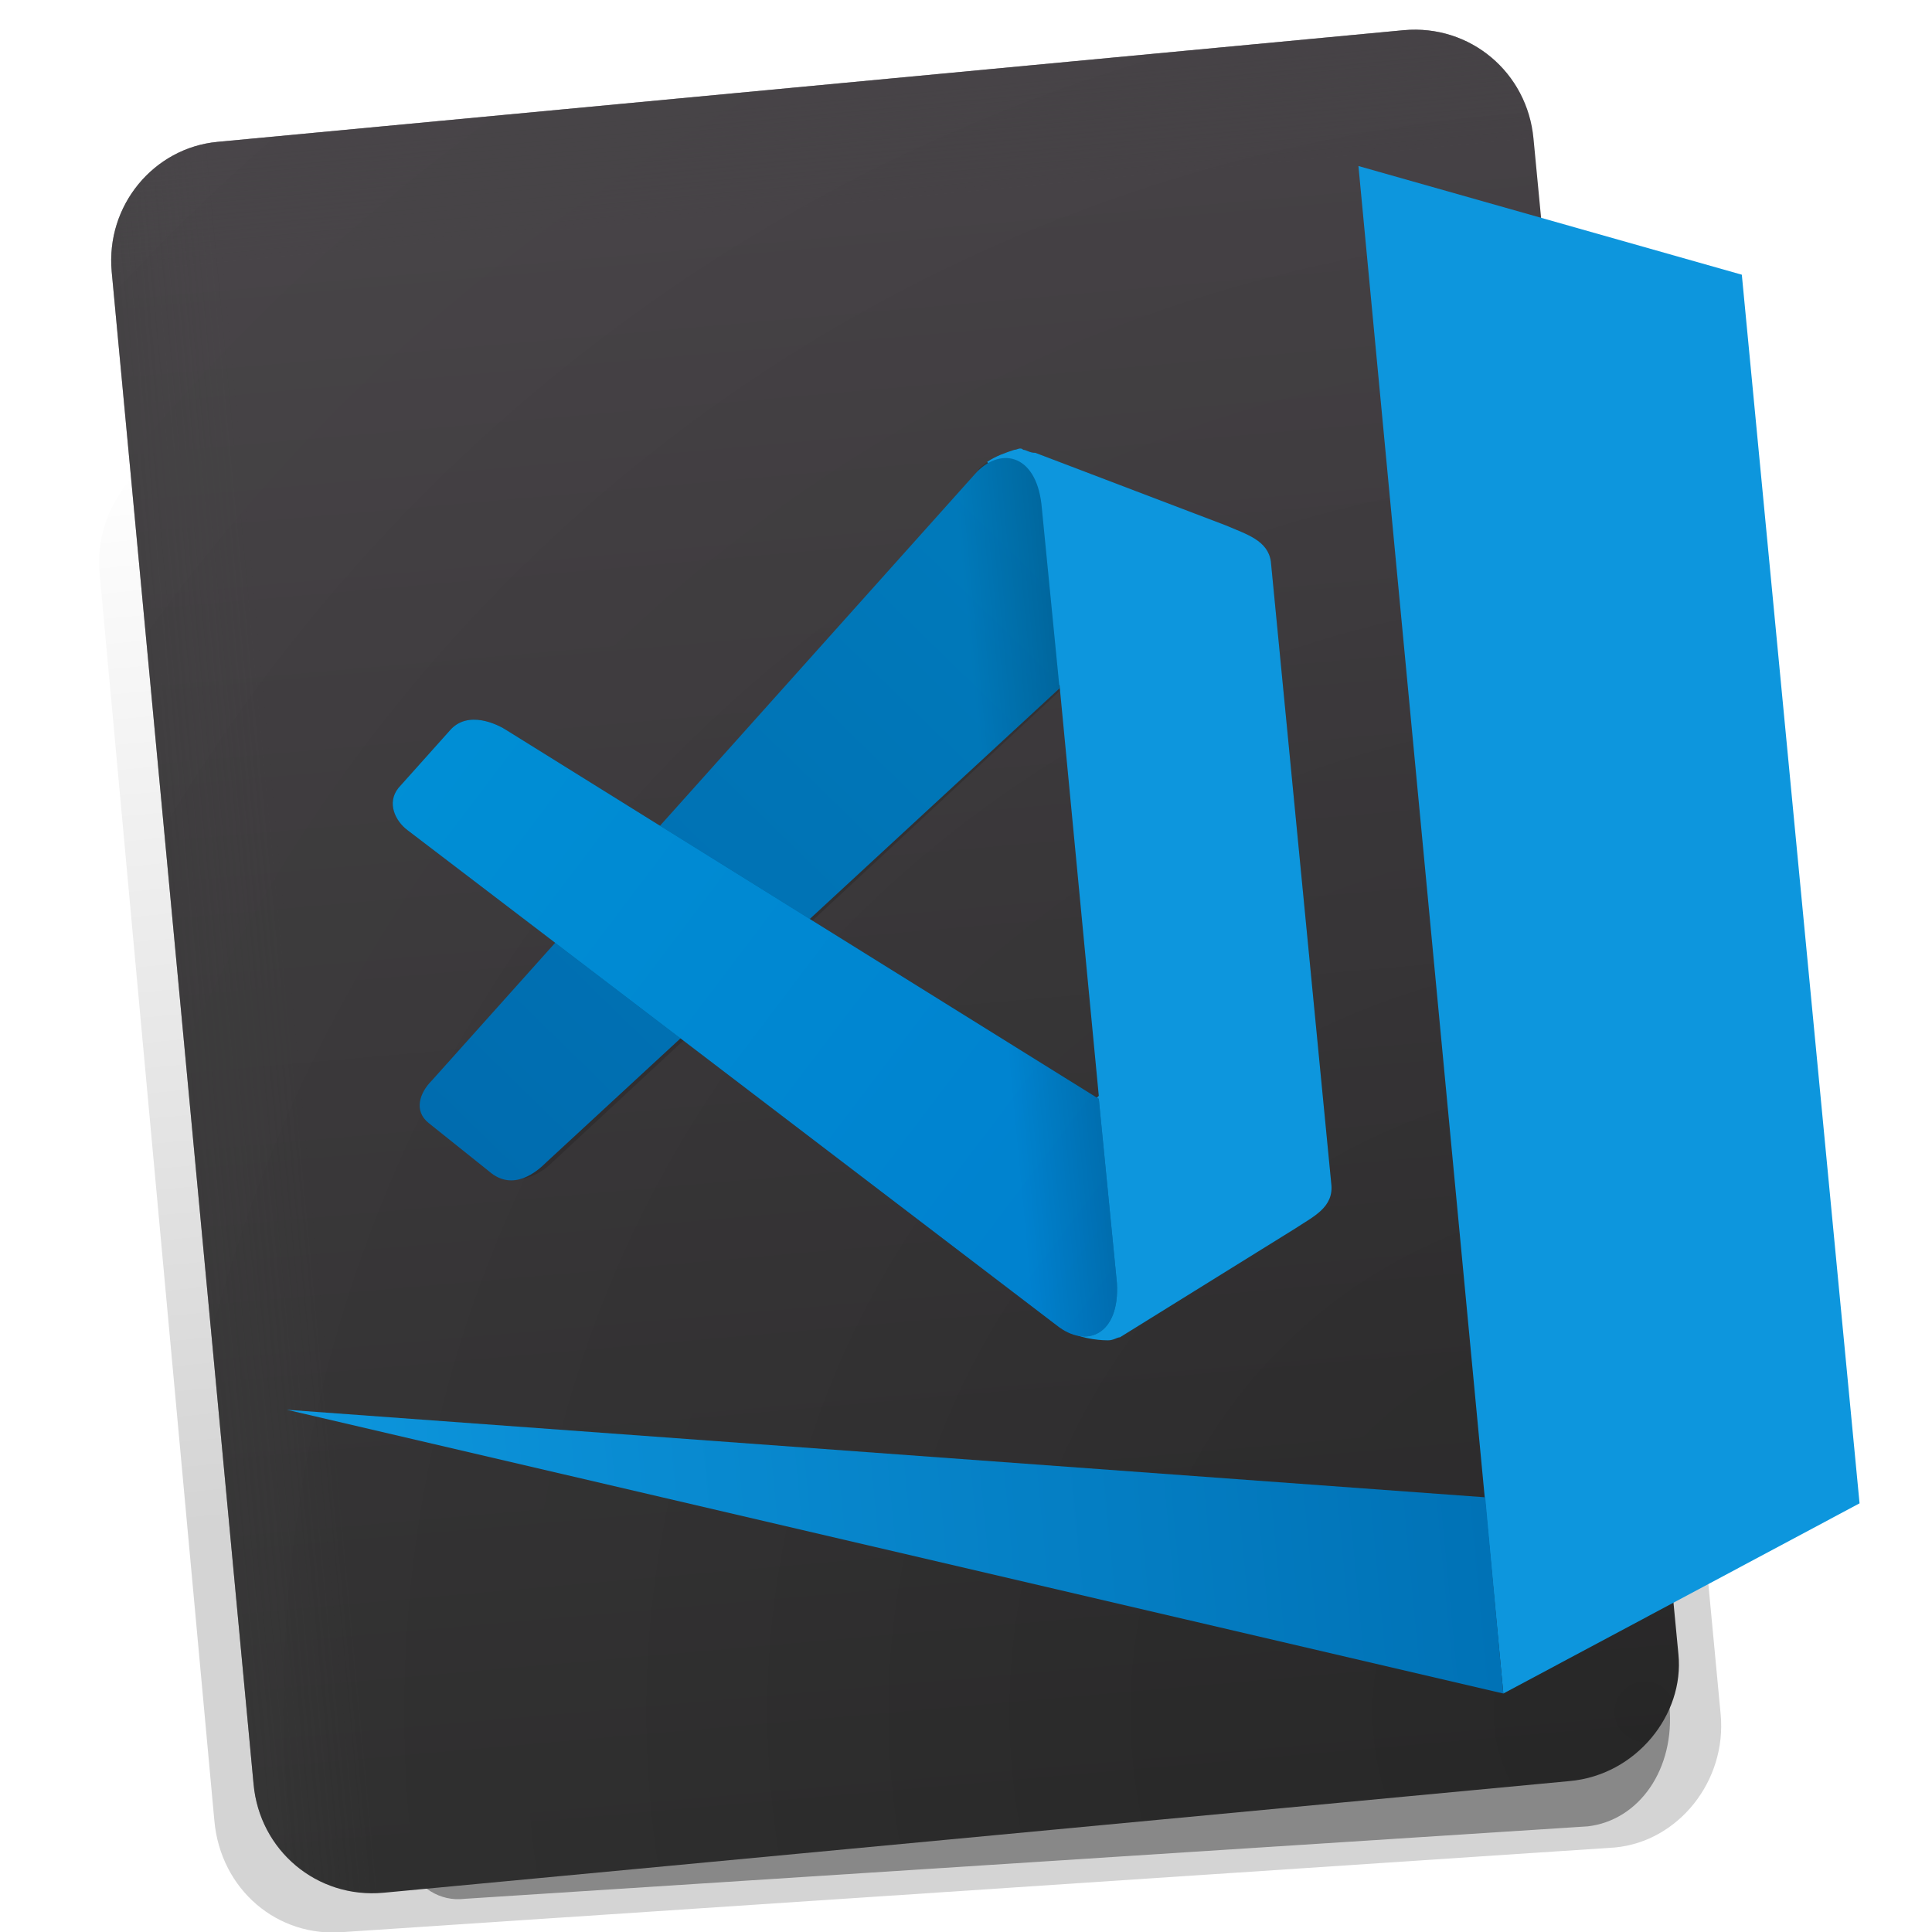
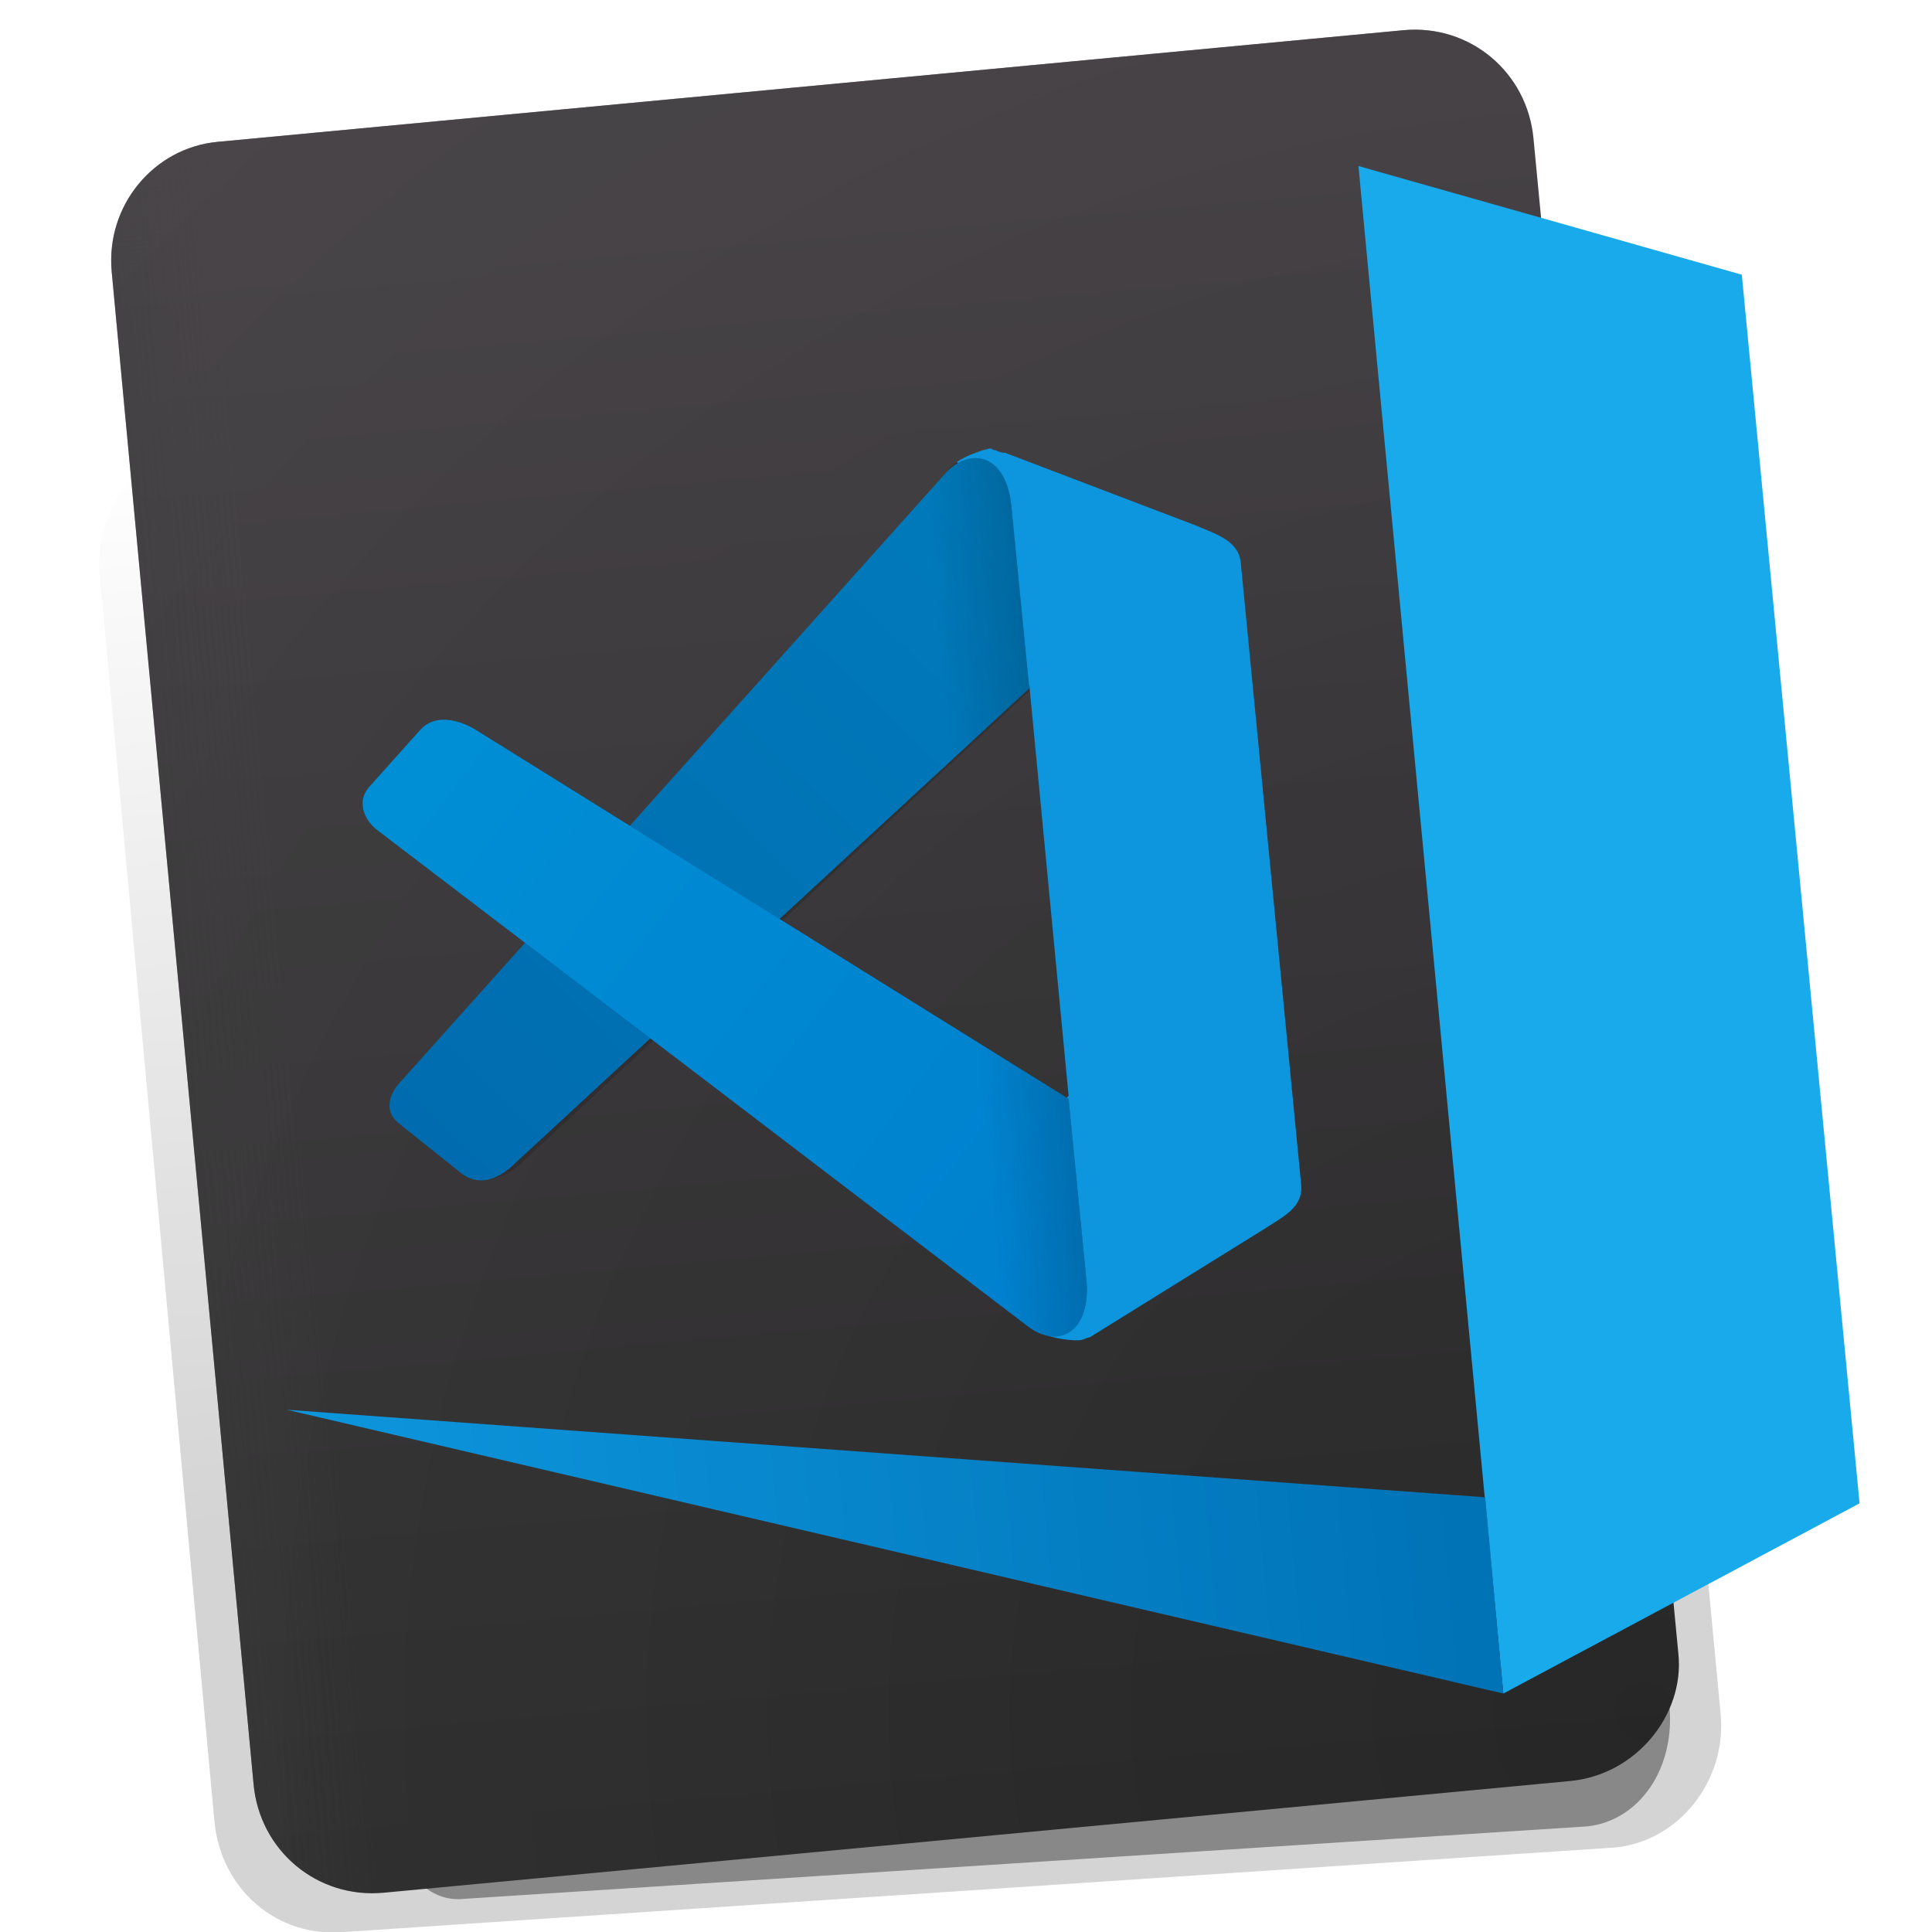
<svg xmlns="http://www.w3.org/2000/svg" version="1.1" id="Layer_1" x="0px" y="0px" viewBox="0 0 64 64" style="enable-background:new 0 0 64 64;" xml:space="preserve">
  <style type="text/css">
	.st0{display:none;}
	.st1{display:inline;fill:url(#SVGID_1_);}
	.st2{display:inline;}
	.st3{opacity:0.15;fill-rule:evenodd;clip-rule:evenodd;enable-background:new    ;}
	.st4{fill-rule:evenodd;clip-rule:evenodd;fill:#0D96DD;}
	.st5{fill-rule:evenodd;clip-rule:evenodd;fill:url(#SVGID_2_);}
	.st6{opacity:0.25;fill-rule:evenodd;clip-rule:evenodd;enable-background:new    ;}
	.st7{fill-rule:evenodd;clip-rule:evenodd;fill:url(#SVGID_3_);}
	.st8{opacity:0.15;fill-rule:evenodd;clip-rule:evenodd;fill:url(#SVGID_4_);enable-background:new    ;}
	.st9{opacity:0.15;fill-rule:evenodd;clip-rule:evenodd;fill:url(#SVGID_5_);enable-background:new    ;}
	.st10{display:none;fill-rule:evenodd;clip-rule:evenodd;fill:#0D96DD;}
	.st11{display:none;fill:url(#SVGID_6_);}
	.st12{display:inline;fill:url(#SVGID_7_);}
	.st13{fill-rule:evenodd;clip-rule:evenodd;fill:url(#SVGID_8_);}
	.st14{fill-rule:evenodd;clip-rule:evenodd;fill:url(#SVGID_9_);}
	.st15{opacity:0.15;fill-rule:evenodd;clip-rule:evenodd;fill:url(#SVGID_10_);enable-background:new    ;}
	.st16{opacity:0.15;fill-rule:evenodd;clip-rule:evenodd;fill:url(#SVGID_11_);enable-background:new    ;}
	.st17{opacity:0.17;fill:url(#SVGID_12_);enable-background:new    ;}
	.st18{opacity:0.36;enable-background:new    ;}
	.st19{fill-rule:evenodd;clip-rule:evenodd;fill:url(#SVGID_13_);}
	.st20{opacity:0.36;fill-rule:evenodd;clip-rule:evenodd;fill:url(#SVGID_14_);}
	.st21{fill-rule:evenodd;clip-rule:evenodd;fill:url(#SVGID_15_);}
	.st22{opacity:0.5;fill-rule:evenodd;clip-rule:evenodd;fill:url(#SVGID_16_);}
	.st23{fill-rule:evenodd;clip-rule:evenodd;fill:url(#SVGID_17_);}
	.st24{fill-rule:evenodd;clip-rule:evenodd;fill:url(#SVGID_18_);}
	.st25{opacity:0.15;fill-rule:evenodd;clip-rule:evenodd;fill:url(#SVGID_19_);enable-background:new    ;}
	.st26{opacity:0.15;fill-rule:evenodd;clip-rule:evenodd;fill:url(#SVGID_20_);enable-background:new    ;}
- 	.st27{fill:url(#SVGID_21_);}
- 	.st28{display:inline;fill-rule:evenodd;clip-rule:evenodd;fill:url(#SVGID_22_);}
- 	.st29{fill-rule:evenodd;clip-rule:evenodd;fill:url(#SVGID_23_);}
- 	.st30{fill-rule:evenodd;clip-rule:evenodd;fill:url(#SVGID_24_);}
- 	.st31{opacity:0.15;fill-rule:evenodd;clip-rule:evenodd;fill:url(#SVGID_25_);enable-background:new    ;}
- 	.st32{opacity:0.15;fill-rule:evenodd;clip-rule:evenodd;fill:url(#SVGID_26_);enable-background:new    ;}
- 	.st33{fill:url(#SVGID_27_);}
+ 	.st27{fill-rule:evenodd;clip-rule:evenodd;fill:#18AAEA;}
+ 	.st28{fill:url(#SVGID_21_);}
+ 	.st29{display:inline;fill-rule:evenodd;clip-rule:evenodd;fill:url(#SVGID_22_);}
+ 	.st30{fill-rule:evenodd;clip-rule:evenodd;fill:url(#SVGID_23_);}
+ 	.st31{fill-rule:evenodd;clip-rule:evenodd;fill:url(#SVGID_24_);}
+ 	.st32{opacity:0.15;fill-rule:evenodd;clip-rule:evenodd;fill:url(#SVGID_25_);enable-background:new    ;}
+ 	.st33{opacity:0.15;fill-rule:evenodd;clip-rule:evenodd;fill:url(#SVGID_26_);enable-background:new    ;}
+ 	.st34{fill:url(#SVGID_27_);}
</style>
  <g class="st0">
    <linearGradient id="SVGID_1_" gradientUnits="userSpaceOnUse" x1="-150.506" y1="3.996" x2="-150.893" y2="59.093" gradientTransform="matrix(0.9977 -6.738108e-02 6.738108e-02 0.9977 -2.0835 2.2289)">
      <stop offset="0" style="stop-color:#3B373B" />
      <stop offset="1" style="stop-color:#212121" />
    </linearGradient>
    <path class="st1" d="M-128.1,70.5l-40.6,2.7c-1.7,0.1-3.1-1.2-3.2-2.8l-3.6-53.3c-0.1-1.7,1.2-3.1,2.8-3.2l40.6-2.7   c1.7-0.1,3.1,1.2,3.2,2.8l3.6,53.3C-125.2,68.9-126.4,70.4-128.1,70.5z" />
    <g transform="translate(-46.001 .0006897)" class="st2">
      <path class="st3" d="M-89.5,19.2c-0.5,0.1-0.9,0.3-1.3,0.5l0,0c-0.2,0.1-0.4,0.2-0.5,0.4L-120,47.9c-0.5,0.6-0.9,1.4-0.2,2.1    l2.8,2.5c1.1,1,2.3,0.1,2.8-0.3l26.5-21.4l0.5,20.2l-2.2,1.7c-1.7,1.3,0.4,8.6-0.1,9.6c0.5,0.3,1.3,0.6,1.9,0.5    c0.2,0,0.4-0.1,0.6-0.2l8.9-4.6c0.9-0.5,2-0.9,1.9-2l-0.7-30.5c0-1.1-1.1-1.5-2-1.9l-9.2-4.2c-0.2-0.1-0.4-0.1-0.6-0.1    C-89.2,19.1-89.4,19.1-89.5,19.2L-89.5,19.2z" />
      <path class="st4" d="M-89.5,19.2c-0.5,0.1-0.9,0.3-1.3,0.5c0.7,0.9-0.5,9.3,1.4,10.3l1.4,0.8l0.5,20.2l-2.2,1.7    c-1.7,1.3,0.4,8.6-0.1,9.6c0.5,0.3,1.3,0.6,1.9,0.5c0.2,0,0.4-0.1,0.6-0.2l8.9-4.6c0.9-0.5,2-0.9,1.9-2l-0.7-30.5    c0-1.1-1.1-1.5-2-1.9l-9.2-4.2c-0.2-0.1-0.4-0.1-0.6-0.1C-89.2,19.1-89.4,19.2-89.5,19.2L-89.5,19.2z" />
      <linearGradient id="SVGID_2_" gradientUnits="userSpaceOnUse" x1="50.041" y1="-912.144" x2="18.545" y2="-938.905" gradientTransform="matrix(0.9997 -2.453074e-02 -2.453074e-02 -0.9997 -160.546 -886.5734)">
        <stop offset="0" style="stop-color:#007ABB" />
        <stop offset="1" style="stop-color:#006CAF" />
      </linearGradient>
      <path class="st5" d="M-120,47.9l28.6-27.7c1.3-1.3,3.1-0.9,3.1,1.7l0.2,9.1l-26.6,21.4c-0.5,0.4-1.7,1.3-2.8,0.3l-2.8-2.5    C-121,49.4-120.6,48.4-120,47.9L-120,47.9z" />
      <path class="st6" d="M-120.3,35.6l29.9,26.3c1.4,1.2,3.1,0.7,3-1.8l-0.2-9.1l-27.6-20c-0.5-0.4-1.8-1.2-2.8-0.2l-2.7,2.7    C-121.4,34.2-120.9,35.2-120.3,35.6L-120.3,35.6z" />
      <linearGradient id="SVGID_3_" gradientUnits="userSpaceOnUse" x1="51.775" y1="-947.619" x2="18.909" y2="-917.492" gradientTransform="matrix(0.9997 -2.453074e-02 -2.453074e-02 -0.9997 -160.546 -886.5734)">
        <stop offset="0" style="stop-color:#0080CE" />
        <stop offset="1" style="stop-color:#008FD5" />
      </linearGradient>
      <path class="st7" d="M-120.3,35.6l29.9,26.3c1.4,1.2,3.1,0.7,3-1.8l-0.2-9.1l-27.6-20c-0.5-0.4-1.8-1.2-2.8-0.2l-2.7,2.7    C-121.4,34.2-120.9,35.2-120.3,35.6L-120.3,35.6z" />
      <linearGradient id="SVGID_4_" gradientUnits="userSpaceOnUse" x1="49.832" y1="-923.918" x2="45.724" y2="-923.918" gradientTransform="matrix(0.9997 -2.453074e-02 -2.453074e-02 -0.9997 -160.546 -886.5734)">
        <stop offset="0" style="stop-color:#000000" />
        <stop offset="1" style="stop-color:#000000;stop-opacity:0" />
      </linearGradient>
      <path class="st8" d="M-120,47.9l28.6-27.7c1.3-1.3,3.1-0.9,3.1,1.7l0.2,9.1l-26.6,21.4c-0.5,0.4-1.7,1.3-2.8,0.3l-2.8-2.5    C-121,49.4-120.6,48.4-120,47.9L-120,47.9z" />
      <linearGradient id="SVGID_5_" gradientUnits="userSpaceOnUse" x1="49.832" y1="-934.189" x2="45.724" y2="-934.189" gradientTransform="matrix(0.9997 -2.453074e-02 -2.453074e-02 -0.9997 -160.546 -886.5734)">
        <stop offset="0" style="stop-color:#000000" />
        <stop offset="1" style="stop-color:#000000;stop-opacity:0" />
      </linearGradient>
      <path class="st9" d="M-120.3,35.6l29.9,26.3c1.4,1.2,3.1,0.7,3-1.8l-0.2-9.1l-27.6-20c-0.5-0.4-1.8-1.2-2.8-0.2l-2.7,2.7    C-121.4,34.2-120.9,35.2-120.3,35.6L-120.3,35.6z" />
    </g>
  </g>
  <polygon class="st10" points="-85.7,38.5 -85.7,85.3 -74.4,80.6 -74.4,42.9 " />
  <linearGradient id="SVGID_6_" gradientUnits="userSpaceOnUse" x1="-121.815" y1="79.277" x2="-85.686" y2="79.277">
    <stop offset="0" style="stop-color:#0D96DD" />
    <stop offset="1" style="stop-color:#0072B6" />
  </linearGradient>
  <polygon class="st11" points="-121.8,73.2 -85.7,85.3 -85.7,79.3 " />
  <g class="st0">
    <linearGradient id="SVGID_7_" gradientUnits="userSpaceOnUse" x1="-88.05" y1="-27.011" x2="-88.437" y2="28.086">
      <stop offset="0" style="stop-color:#3B373B" />
      <stop offset="1" style="stop-color:#212121" />
    </linearGradient>
    <path class="st12" d="M-67.9,28.6h-40.7c-1.7,0-3-1.4-3-3v-53.4c0-1.7,1.4-3,3-3h40.7c1.7,0,3,1.4,3,3v53.4   C-64.9,27.2-66.2,28.6-67.9,28.6z" />
    <g transform="translate(-46.001 .0006897)" class="st2">
      <path class="st3" d="M-25.9-22.1c-0.5,0.1-1,0.2-1.4,0.5l0,0c-0.2,0.1-0.4,0.2-0.6,0.4L-58.1,6.7c-0.6,0.6-1,1.5-0.2,2.2l2.9,2.7    c1.1,1.1,2.4,0.2,2.9-0.2l27.9-21.4v20.8l-2.3,1.7c-1.8,1.3,0.2,8.9-0.3,9.9c0.5,0.3,1.3,0.7,2,0.6c0.2,0,0.4-0.1,0.7-0.2l9.3-4.6    c1-0.5,2-0.9,2-2v-31.5c0-1.1-1.1-1.5-2-2l-9.4-4.6c-0.2-0.1-0.4-0.2-0.7-0.2C-25.6-22.2-25.8-22.2-25.9-22.1L-25.9-22.1z" />
      <path class="st4" d="M-25.9-22.1c-0.5,0.1-1,0.2-1.4,0.5c0.7,0.9-0.7,9.5,1.1,10.7l1.5,0.9v20.8l-2.3,1.7    c-1.8,1.3,0.2,8.9-0.3,9.9c0.5,0.3,1.3,0.7,2,0.6c0.2,0,0.4-0.1,0.7-0.2l9.3-4.6c1-0.5,2-0.9,2-2v-31.5c0-1.1-1.1-1.5-2-2    l-9.4-4.6c-0.2-0.1-0.4-0.2-0.7-0.2C-25.6-22.2-25.8-22.1-25.9-22.1L-25.9-22.1z" />
      <linearGradient id="SVGID_8_" gradientUnits="userSpaceOnUse" x1="113.385" y1="-874.926" x2="80.912" y2="-902.517" gradientTransform="matrix(1 0 0 -1 -138.003 -892.0007)">
        <stop offset="0" style="stop-color:#007ABB" />
        <stop offset="1" style="stop-color:#006CAF" />
      </linearGradient>
      <path class="st13" d="M-58.1,6.7l30.2-27.9c1.4-1.3,3.2-0.8,3.2,1.8v9.4l-28,21.4c-0.5,0.4-1.8,1.3-2.9,0.2l-2.9-2.7    C-59.1,8.2-58.7,7.2-58.1,6.7L-58.1,6.7z" />
      <path class="st6" d="M-58.1-6l30.2,27.9c1.4,1.3,3.2,0.8,3.2-1.8v-9.4l-28-21.3c-0.5-0.4-1.8-1.3-2.9-0.2l-2.9,2.7    C-59.1-7.4-58.7-6.5-58.1-6L-58.1-6z" />
      <linearGradient id="SVGID_9_" gradientUnits="userSpaceOnUse" x1="115.172" y1="-911.5" x2="81.288" y2="-880.439" gradientTransform="matrix(1 0 0 -1 -138.003 -892.0007)">
        <stop offset="0" style="stop-color:#0080CE" />
        <stop offset="1" style="stop-color:#008FD5" />
      </linearGradient>
      <path class="st14" d="M-58.1-6l30.2,27.9c1.4,1.3,3.2,0.8,3.2-1.8v-9.4l-28-21.3c-0.5-0.4-1.8-1.3-2.9-0.2l-2.9,2.7    C-59.1-7.4-58.7-6.5-58.1-6L-58.1-6z" />
      <linearGradient id="SVGID_10_" gradientUnits="userSpaceOnUse" x1="113.169" y1="-887.064" x2="108.933" y2="-887.064" gradientTransform="matrix(1 0 0 -1 -138.003 -892.0007)">
        <stop offset="0" style="stop-color:#000000" />
        <stop offset="1" style="stop-color:#000000;stop-opacity:0" />
      </linearGradient>
      <path class="st15" d="M-58.1,6.7l30.2-27.9c1.4-1.3,3.2-0.8,3.2,1.8v9.4l-28,21.4c-0.5,0.4-1.8,1.3-2.9,0.2l-2.9-2.7    C-59.1,8.2-58.7,7.2-58.1,6.7L-58.1,6.7z" />
      <linearGradient id="SVGID_11_" gradientUnits="userSpaceOnUse" x1="113.169" y1="-897.654" x2="108.933" y2="-897.654" gradientTransform="matrix(1 0 0 -1 -138.003 -892.0007)">
        <stop offset="0" style="stop-color:#000000" />
        <stop offset="1" style="stop-color:#000000;stop-opacity:0" />
      </linearGradient>
      <path class="st16" d="M-58.1-6l30.2,27.9c1.4,1.3,3.2,0.8,3.2-1.8v-9.4l-28-21.3c-0.5-0.4-1.8-1.3-2.9-0.2l-2.9,2.7    C-59.1-7.4-58.7-6.5-58.1-6L-58.1-6z" />
    </g>
  </g>
  <g>
    <g>
      <linearGradient id="SVGID_12_" gradientUnits="userSpaceOnUse" x1="29.625" y1="12.54" x2="29.625" y2="48.151" gradientTransform="matrix(0.9955 -9.426211e-02 9.426211e-02 0.9955 -2.9597 3.12)">
        <stop offset="0" style="stop-color:#020202;stop-opacity:0" />
        <stop offset="1" style="stop-color:#000000" />
      </linearGradient>
      <path class="st17" d="M48.8,10.6l-42,4c-2.1,0.2-3.7,2.2-3.5,4.4l3.8,41.3c0.2,2.3,2.1,3.9,4.3,3.7l42.1-2.8    c2.1-0.2,3.7-2.2,3.5-4.4l-4-42.4C52.7,12.1,50.9,10.4,48.8,10.6z" />
      <path class="st18" d="M52.6,60.5l-37.2,2.4c-1.7,0.2-2.6-1.9-2.8-3.8l4-1.4c-0.3-3.5,1.7-6.6,4.7-6.9l30.3-2.9    c2.9-0.3,3.2,2.5,3.5,6.1l0.2,2.5C55.5,58.6,54.3,60.3,52.6,60.5z" />
    </g>
    <g>
      <linearGradient id="SVGID_13_" gradientUnits="userSpaceOnUse" x1="29.903" y1="6.32" x2="29.523" y2="60.302" gradientTransform="matrix(0.9955 -9.426211e-02 9.426211e-02 0.9955 -2.9597 3.12)">
        <stop offset="0" style="stop-color:#3B373B" />
        <stop offset="1" style="stop-color:#262626" />
      </linearGradient>
      <path class="st19" d="M52,59l-39.3,3.7c-2.2,0.2-4.1-1.4-4.3-3.6L3.7,9C3.5,6.8,5.1,4.9,7.2,4.7l39.3-3.7c2.2-0.2,4.1,1.4,4.3,3.6    l4.8,50.2C55.8,56.8,54.2,58.8,52,59z" />
      <linearGradient id="SVGID_14_" gradientUnits="userSpaceOnUse" x1="6.051" y1="31.643" x2="9.862" y2="31.643" gradientTransform="matrix(0.9955 -9.426211e-02 9.426211e-02 0.9955 -2.9597 3.12)">
        <stop offset="0" style="stop-color:#323232" />
        <stop offset="1" style="stop-color:#3A3A3A;stop-opacity:0" />
      </linearGradient>
      <path class="st20" d="M52,59l-39.3,3.7c-2.2,0.2-4.1-1.4-4.3-3.6L3.7,9C3.5,6.8,5.1,4.9,7.2,4.7l39.3-3.7c2.2-0.2,4.1,1.4,4.3,3.6    l4.8,50.2C55.8,56.8,54.2,58.8,52,59z" />
      <linearGradient id="SVGID_15_" gradientUnits="userSpaceOnUse" x1="29.725" y1="2.56" x2="29.725" y2="6.59" gradientTransform="matrix(0.9955 -9.426211e-02 9.426211e-02 0.9955 -2.9597 3.12)">
        <stop offset="0" style="stop-color:#3B373B;stop-opacity:0.48" />
        <stop offset="1" style="stop-color:#3A3A3A;stop-opacity:0" />
      </linearGradient>
      <path class="st21" d="M52,59l-39.3,3.7c-2.2,0.2-4.1-1.4-4.3-3.6L3.7,9C3.5,6.8,5.1,4.9,7.2,4.7l39.3-3.7c2.2-0.2,4.1,1.4,4.3,3.6    l4.8,50.2C55.8,56.8,54.2,58.8,52,59z" />
      <radialGradient id="SVGID_16_" cx="54.491" cy="56.709" r="71.516" gradientUnits="userSpaceOnUse">
        <stop offset="0" style="stop-color:#FFFFFF;stop-opacity:0" />
        <stop offset="0.958" style="stop-color:#FFFFFF;stop-opacity:0.134" />
        <stop offset="1" style="stop-color:#FFFFFF;stop-opacity:0.14" />
      </radialGradient>
      <path class="st22" d="M52,59l-39.3,3.7c-2.2,0.2-4.1-1.4-4.3-3.6L3.7,9C3.5,6.8,5.1,4.9,7.2,4.7l39.3-3.7c2.2-0.2,4.1,1.4,4.3,3.6    l4.8,50.2C55.8,56.8,54.2,58.8,52,59z" />
      <g>
        <g transform="translate(-46.001 .0006897)">
-           <path class="st3" d="M79.6,14.9c-0.3,0.1-0.6,0.2-0.9,0.4l0,0c-0.1,0.1-0.3,0.2-0.3,0.3l-18,20.1c-0.3,0.4-0.5,1,0,1.5l2,1.6      c0.8,0.6,1.6,0,1.9-0.3l16.9-15.7l1.3,13.6L81,37.6c-1.1,1,0.7,5.8,0.4,6.5c0.3,0.2,0.9,0.3,1.3,0.3c0.2,0,0.3-0.1,0.4-0.1      l5.8-3.6c0.6-0.4,1.3-0.7,1.2-1.5l-2-20.6c-0.1-0.7-0.8-0.9-1.5-1.2L80.3,15c-0.2,0-0.3-0.1-0.4-0.1      C79.8,14.8,79.7,14.9,79.6,14.9L79.6,14.9z" />
-           <path class="st4" d="M79.6,14.9c-0.3,0.1-0.6,0.2-0.9,0.4c0.5,0.5,0.1,6.3,1.4,6.9l1,0.5l1.3,13.6L81,37.6      c-1.1,1,0.7,5.8,0.4,6.5c0.3,0.2,0.9,0.3,1.3,0.3c0.2,0,0.3-0.1,0.4-0.1l5.8-3.6c0.6-0.4,1.3-0.7,1.2-1.5l-2-20.6      c-0.1-0.7-0.8-0.9-1.5-1.2L80.3,15c-0.2,0-0.3-0.1-0.4-0.1C79.8,14.8,79.7,14.9,79.6,14.9L79.6,14.9z" />
-           <linearGradient id="SVGID_17_" gradientUnits="userSpaceOnUse" x1="220.128" y1="-910.51" x2="198.761" y2="-928.665" gradientTransform="matrix(0.9955 -9.426211e-02 -9.426211e-02 -0.9955 -224.2252 -867.5643)">
+           <path class="st3" d="M78.6,14.9c-0.3,0.1-0.6,0.2-0.9,0.4l0,0c-0.1,0.1-0.3,0.2-0.3,0.3l-18,20.1c-0.3,0.4-0.5,1,0,1.5l2,1.6      c0.8,0.6,1.6,0,1.9-0.3l16.9-15.7l1.3,13.6L80,37.6c-1.1,1,0.7,5.8,0.4,6.5c0.3,0.2,0.9,0.3,1.3,0.3c0.2,0,0.3-0.1,0.4-0.1      l5.8-3.6c0.6-0.4,1.3-0.7,1.2-1.5l-2-20.6c-0.1-0.7-0.8-0.9-1.5-1.2L79.3,15c-0.2,0-0.3-0.1-0.4-0.1      C78.8,14.8,78.7,14.9,78.6,14.9L78.6,14.9z" />
+           <path class="st4" d="M78.6,14.9c-0.3,0.1-0.6,0.2-0.9,0.4c0.5,0.5,0.1,6.3,1.4,6.9l1,0.5l1.3,13.6L80,37.6      c-1.1,1,0.7,5.8,0.4,6.5c0.3,0.2,0.9,0.3,1.3,0.3c0.2,0,0.3-0.1,0.4-0.1l5.8-3.6c0.6-0.4,1.3-0.7,1.2-1.5l-2-20.6      c-0.1-0.7-0.8-0.9-1.5-1.2L79.3,15c-0.2,0-0.3-0.1-0.4-0.1C78.8,14.8,78.7,14.9,78.6,14.9L78.6,14.9z" />
+           <linearGradient id="SVGID_17_" gradientUnits="userSpaceOnUse" x1="219.133" y1="-910.415" x2="197.765" y2="-928.571" gradientTransform="matrix(0.9955 -9.426211e-02 -9.426211e-02 -0.9955 -224.2252 -867.5643)">
            <stop offset="0" style="stop-color:#007ABB" />
            <stop offset="1" style="stop-color:#006CAF" />
          </linearGradient>
-           <path class="st23" d="M60.3,35.8l18-20.1c0.8-0.9,2-0.7,2.2,1l0.6,6.1l-17,15.7c-0.3,0.3-1.1,1-1.9,0.3l-2-1.6      C59.7,36.8,59.9,36.2,60.3,35.8L60.3,35.8z" />
-           <path class="st6" d="M59.5,27.5L81,43.9c1,0.8,2.1,0.3,2-1.4l-0.6-6.1L62.8,24.2c-0.3-0.2-1.3-0.7-1.9,0l-1.7,1.9      C58.8,26.6,59.1,27.2,59.5,27.5L59.5,27.5z" />
-           <linearGradient id="SVGID_18_" gradientUnits="userSpaceOnUse" x1="221.305" y1="-934.576" x2="199.008" y2="-914.138" gradientTransform="matrix(0.9955 -9.426211e-02 -9.426211e-02 -0.9955 -224.2252 -867.5643)">
+           <path class="st23" d="M59.3,35.8l18-20.1c0.8-0.9,2-0.7,2.2,1l0.6,6.1l-17,15.7c-0.3,0.3-1.1,1-1.9,0.3l-2-1.6      C58.7,36.8,58.9,36.2,59.3,35.8L59.3,35.8z" />
+           <path class="st6" d="M58.5,27.5L80,43.9c1,0.8,2.1,0.3,2-1.4l-0.6-6.1L61.8,24.2c-0.3-0.2-1.3-0.7-1.9,0l-1.7,1.9      C57.8,26.6,58.1,27.2,58.5,27.5L58.5,27.5z" />
+           <linearGradient id="SVGID_18_" gradientUnits="userSpaceOnUse" x1="220.309" y1="-934.482" x2="198.012" y2="-914.043" gradientTransform="matrix(0.9955 -9.426211e-02 -9.426211e-02 -0.9955 -224.2252 -867.5643)">
            <stop offset="0" style="stop-color:#0080CE" />
            <stop offset="1" style="stop-color:#008FD5" />
          </linearGradient>
-           <path class="st24" d="M59.5,27.5L81,43.9c1,0.8,2.1,0.3,2-1.4l-0.6-6.1L62.8,24.2c-0.3-0.2-1.3-0.7-1.9,0l-1.7,1.9      C58.8,26.6,59.1,27.2,59.5,27.5L59.5,27.5z" />
-           <linearGradient id="SVGID_19_" gradientUnits="userSpaceOnUse" x1="219.986" y1="-918.497" x2="217.199" y2="-918.497" gradientTransform="matrix(0.9955 -9.426211e-02 -9.426211e-02 -0.9955 -224.2252 -867.5643)">
+           <path class="st24" d="M58.5,27.5L80,43.9c1,0.8,2.1,0.3,2-1.4l-0.6-6.1L61.8,24.2c-0.3-0.2-1.3-0.7-1.9,0l-1.7,1.9      C57.8,26.6,58.1,27.2,58.5,27.5L58.5,27.5z" />
+           <linearGradient id="SVGID_19_" gradientUnits="userSpaceOnUse" x1="218.991" y1="-918.403" x2="216.204" y2="-918.403" gradientTransform="matrix(0.9955 -9.426211e-02 -9.426211e-02 -0.9955 -224.2252 -867.5643)">
            <stop offset="0" style="stop-color:#000000" />
            <stop offset="1" style="stop-color:#000000;stop-opacity:0" />
          </linearGradient>
-           <path class="st25" d="M60.3,35.8l18-20.1c0.8-0.9,2-0.7,2.2,1l0.6,6.1l-17,15.7c-0.3,0.3-1.1,1-1.9,0.3l-2-1.6      C59.7,36.8,59.9,36.2,60.3,35.8L60.3,35.8z" />
-           <linearGradient id="SVGID_20_" gradientUnits="userSpaceOnUse" x1="219.986" y1="-925.465" x2="217.199" y2="-925.465" gradientTransform="matrix(0.9955 -9.426211e-02 -9.426211e-02 -0.9955 -224.2252 -867.5643)">
+           <path class="st25" d="M59.3,35.8l18-20.1c0.8-0.9,2-0.7,2.2,1l0.6,6.1l-17,15.7c-0.3,0.3-1.1,1-1.9,0.3l-2-1.6      C58.7,36.8,58.9,36.2,59.3,35.8L59.3,35.8z" />
+           <linearGradient id="SVGID_20_" gradientUnits="userSpaceOnUse" x1="218.991" y1="-925.371" x2="216.204" y2="-925.371" gradientTransform="matrix(0.9955 -9.426211e-02 -9.426211e-02 -0.9955 -224.2252 -867.5643)">
            <stop offset="0" style="stop-color:#000000" />
            <stop offset="1" style="stop-color:#000000;stop-opacity:0" />
          </linearGradient>
-           <path class="st26" d="M59.5,27.5L81,43.9c1,0.8,2.1,0.3,2-1.4l-0.6-6.1L62.8,24.2c-0.3-0.2-1.3-0.7-1.9,0l-1.7,1.9      C58.8,26.6,59.1,27.2,59.5,27.5L59.5,27.5z" />
+           <path class="st26" d="M58.5,27.5L80,43.9c1,0.8,2.1,0.3,2-1.4l-0.6-6.1L61.8,24.2c-0.3-0.2-1.3-0.7-1.9,0l-1.7,1.9      C57.8,26.6,58.1,27.2,58.5,27.5L58.5,27.5z" />
        </g>
-         <polygon class="st4" points="45,5.5 49.8,56.1 61.6,49.8 57.7,9.1    " />
+         <polygon class="st27" points="45,5.5 49.8,56.1 61.6,49.8 57.7,9.1    " />
        <linearGradient id="SVGID_21_" gradientUnits="userSpaceOnUse" x1="8.325" y1="51.165" x2="47.569" y2="51.165" gradientTransform="matrix(0.9955 -9.426211e-02 9.426211e-02 0.9955 -2.9597 3.12)">
          <stop offset="0" style="stop-color:#0D96DD" />
          <stop offset="1" style="stop-color:#0072B6" />
        </linearGradient>
-         <polygon class="st27" points="9.5,46.7 49.8,56.1 49.2,49.6    " />
+         <polygon class="st28" points="9.5,46.7 49.8,56.1 49.2,49.6    " />
      </g>
    </g>
  </g>
  <g class="st0">
    <linearGradient id="SVGID_22_" gradientUnits="userSpaceOnUse" x1="-148.743" y1="-98.968" x2="-149.132" y2="-43.636">
      <stop offset="0" style="stop-color:#3B373B" />
      <stop offset="1" style="stop-color:#212121" />
    </linearGradient>
-     <path class="st28" d="M-127.2-43.1h-43.4c-1.4,0-2.6-1.2-2.6-2.6v-54.6c0-1.4,1.2-2.6,2.6-2.6h43.4c1.4,0,2.6,1.2,2.6,2.6v54.6   C-124.7-44.3-125.8-43.1-127.2-43.1z" />
+     <path class="st29" d="M-127.2-43.1h-43.4c-1.4,0-2.6-1.2-2.6-2.6v-54.6c0-1.4,1.2-2.6,2.6-2.6h43.4c1.4,0,2.6,1.2,2.6,2.6v54.6   C-124.7-44.3-125.8-43.1-127.2-43.1z" />
    <g class="st2">
      <g transform="translate(-46.001 .0006897)">
        <path class="st3" d="M-97.3-89.3c-0.3,0.1-0.6,0.2-0.9,0.3l0,0c-0.1,0.1-0.3,0.2-0.4,0.3l-19.7,18.2c-0.4,0.4-0.6,1-0.2,1.4     l1.9,1.8c0.7,0.7,1.5,0.1,1.9-0.2l18.2-14v13.6l-1.5,1.1c-1.2,0.9,0.1,5.8-0.2,6.4c0.3,0.2,0.9,0.4,1.3,0.4     c0.2,0,0.3-0.1,0.4-0.1l6.1-3c0.6-0.3,1.3-0.6,1.3-1.3v-20.6c0-0.7-0.7-1-1.3-1.3l-6.1-3c-0.2-0.1-0.3-0.1-0.4-0.1     C-97.1-89.4-97.2-89.4-97.3-89.3L-97.3-89.3z" />
        <path class="st4" d="M-97.3-89.3c-0.3,0.1-0.6,0.2-0.9,0.3c0.5,0.6-0.5,6.2,0.7,7l1,0.6v13.6l-1.5,1.1c-1.2,0.9,0.1,5.8-0.2,6.4     c0.3,0.2,0.9,0.4,1.3,0.4c0.2,0,0.3-0.1,0.4-0.1l6.1-3c0.6-0.3,1.3-0.6,1.3-1.3v-20.6c0-0.7-0.7-1-1.3-1.3l-6.1-3     c-0.2-0.1-0.3-0.1-0.4-0.1C-97.1-89.4-97.2-89.3-97.3-89.3L-97.3-89.3z" />
        <linearGradient id="SVGID_23_" gradientUnits="userSpaceOnUse" x1="41.572" y1="-805.965" x2="20.35" y2="-823.997" gradientTransform="matrix(1 0 0 -1 -138.003 -892.0007)">
          <stop offset="0" style="stop-color:#007ABB" />
          <stop offset="1" style="stop-color:#006CAF" />
        </linearGradient>
-         <path class="st29" d="M-118.3-70.5l19.7-18.2c0.9-0.9,2.1-0.5,2.1,1.2v6.1l-18.3,14c-0.3,0.3-1.2,0.9-1.9,0.2l-1.9-1.8     C-119-69.5-118.7-70.2-118.3-70.5L-118.3-70.5z" />
+         <path class="st30" d="M-118.3-70.5l19.7-18.2c0.9-0.9,2.1-0.5,2.1,1.2v6.1l-18.3,14c-0.3,0.3-1.2,0.9-1.9,0.2l-1.9-1.8     C-119-69.5-118.7-70.2-118.3-70.5L-118.3-70.5z" />
        <path class="st6" d="M-118.3-78.8l19.7,18.2c0.9,0.9,2.1,0.5,2.1-1.2v-6.1l-18.3-13.9c-0.3-0.3-1.2-0.9-1.9-0.2l-1.9,1.8     C-119-79.7-118.7-79.1-118.3-78.8L-118.3-78.8z" />
        <linearGradient id="SVGID_24_" gradientUnits="userSpaceOnUse" x1="42.74" y1="-829.868" x2="20.595" y2="-809.568" gradientTransform="matrix(1 0 0 -1 -138.003 -892.0007)">
          <stop offset="0" style="stop-color:#0080CE" />
          <stop offset="1" style="stop-color:#008FD5" />
        </linearGradient>
-         <path class="st30" d="M-118.3-78.8l19.7,18.2c0.9,0.9,2.1,0.5,2.1-1.2v-6.1l-18.3-13.9c-0.3-0.3-1.2-0.9-1.9-0.2l-1.9,1.8     C-119-79.7-118.7-79.1-118.3-78.8L-118.3-78.8z" />
+         <path class="st31" d="M-118.3-78.8l19.7,18.2c0.9,0.9,2.1,0.5,2.1-1.2v-6.1l-18.3-13.9c-0.3-0.3-1.2-0.9-1.9-0.2l-1.9,1.8     C-119-79.7-118.7-79.1-118.3-78.8L-118.3-78.8z" />
        <linearGradient id="SVGID_25_" gradientUnits="userSpaceOnUse" x1="41.431" y1="-813.898" x2="38.663" y2="-813.898" gradientTransform="matrix(1 0 0 -1 -138.003 -892.0007)">
          <stop offset="0" style="stop-color:#000000" />
          <stop offset="1" style="stop-color:#000000;stop-opacity:0" />
        </linearGradient>
-         <path class="st31" d="M-118.3-70.5l19.7-18.2c0.9-0.9,2.1-0.5,2.1,1.2v6.1l-18.3,14c-0.3,0.3-1.2,0.9-1.9,0.2l-1.9-1.8     C-119-69.5-118.7-70.2-118.3-70.5L-118.3-70.5z" />
+         <path class="st32" d="M-118.3-70.5l19.7-18.2c0.9-0.9,2.1-0.5,2.1,1.2v6.1l-18.3,14c-0.3,0.3-1.2,0.9-1.9,0.2l-1.9-1.8     C-119-69.5-118.7-70.2-118.3-70.5L-118.3-70.5z" />
        <linearGradient id="SVGID_26_" gradientUnits="userSpaceOnUse" x1="41.431" y1="-820.819" x2="38.663" y2="-820.819" gradientTransform="matrix(1 0 0 -1 -138.003 -892.0007)">
          <stop offset="0" style="stop-color:#000000" />
          <stop offset="1" style="stop-color:#000000;stop-opacity:0" />
        </linearGradient>
-         <path class="st32" d="M-118.3-78.8l19.7,18.2c0.9,0.9,2.1,0.5,2.1-1.2v-6.1l-18.3-13.9c-0.3-0.3-1.2-0.9-1.9-0.2l-1.9,1.8     C-119-79.7-118.7-79.1-118.3-78.8L-118.3-78.8z" />
+         <path class="st33" d="M-118.3-78.8l19.7,18.2c0.9,0.9,2.1,0.5,2.1-1.2v-6.1l-18.3-13.9c-0.3-0.3-1.2-0.9-1.9-0.2l-1.9,1.8     C-119-79.7-118.7-79.1-118.3-78.8L-118.3-78.8z" />
      </g>
      <polygon class="st4" points="-131.1,-97.6 -131.1,-47.1 -118.8,-52.2 -118.8,-92.9   " />
      <linearGradient id="SVGID_27_" gradientUnits="userSpaceOnUse" x1="-170.042" y1="-53.601" x2="-131.065" y2="-53.601">
        <stop offset="0" style="stop-color:#0D96DD" />
        <stop offset="1" style="stop-color:#0072B6" />
      </linearGradient>
-       <polygon class="st33" points="-170,-60.1 -131.1,-47.1 -131.1,-53.6   " />
+       <polygon class="st34" points="-170,-60.1 -131.1,-47.1 -131.1,-53.6   " />
    </g>
  </g>
</svg>
